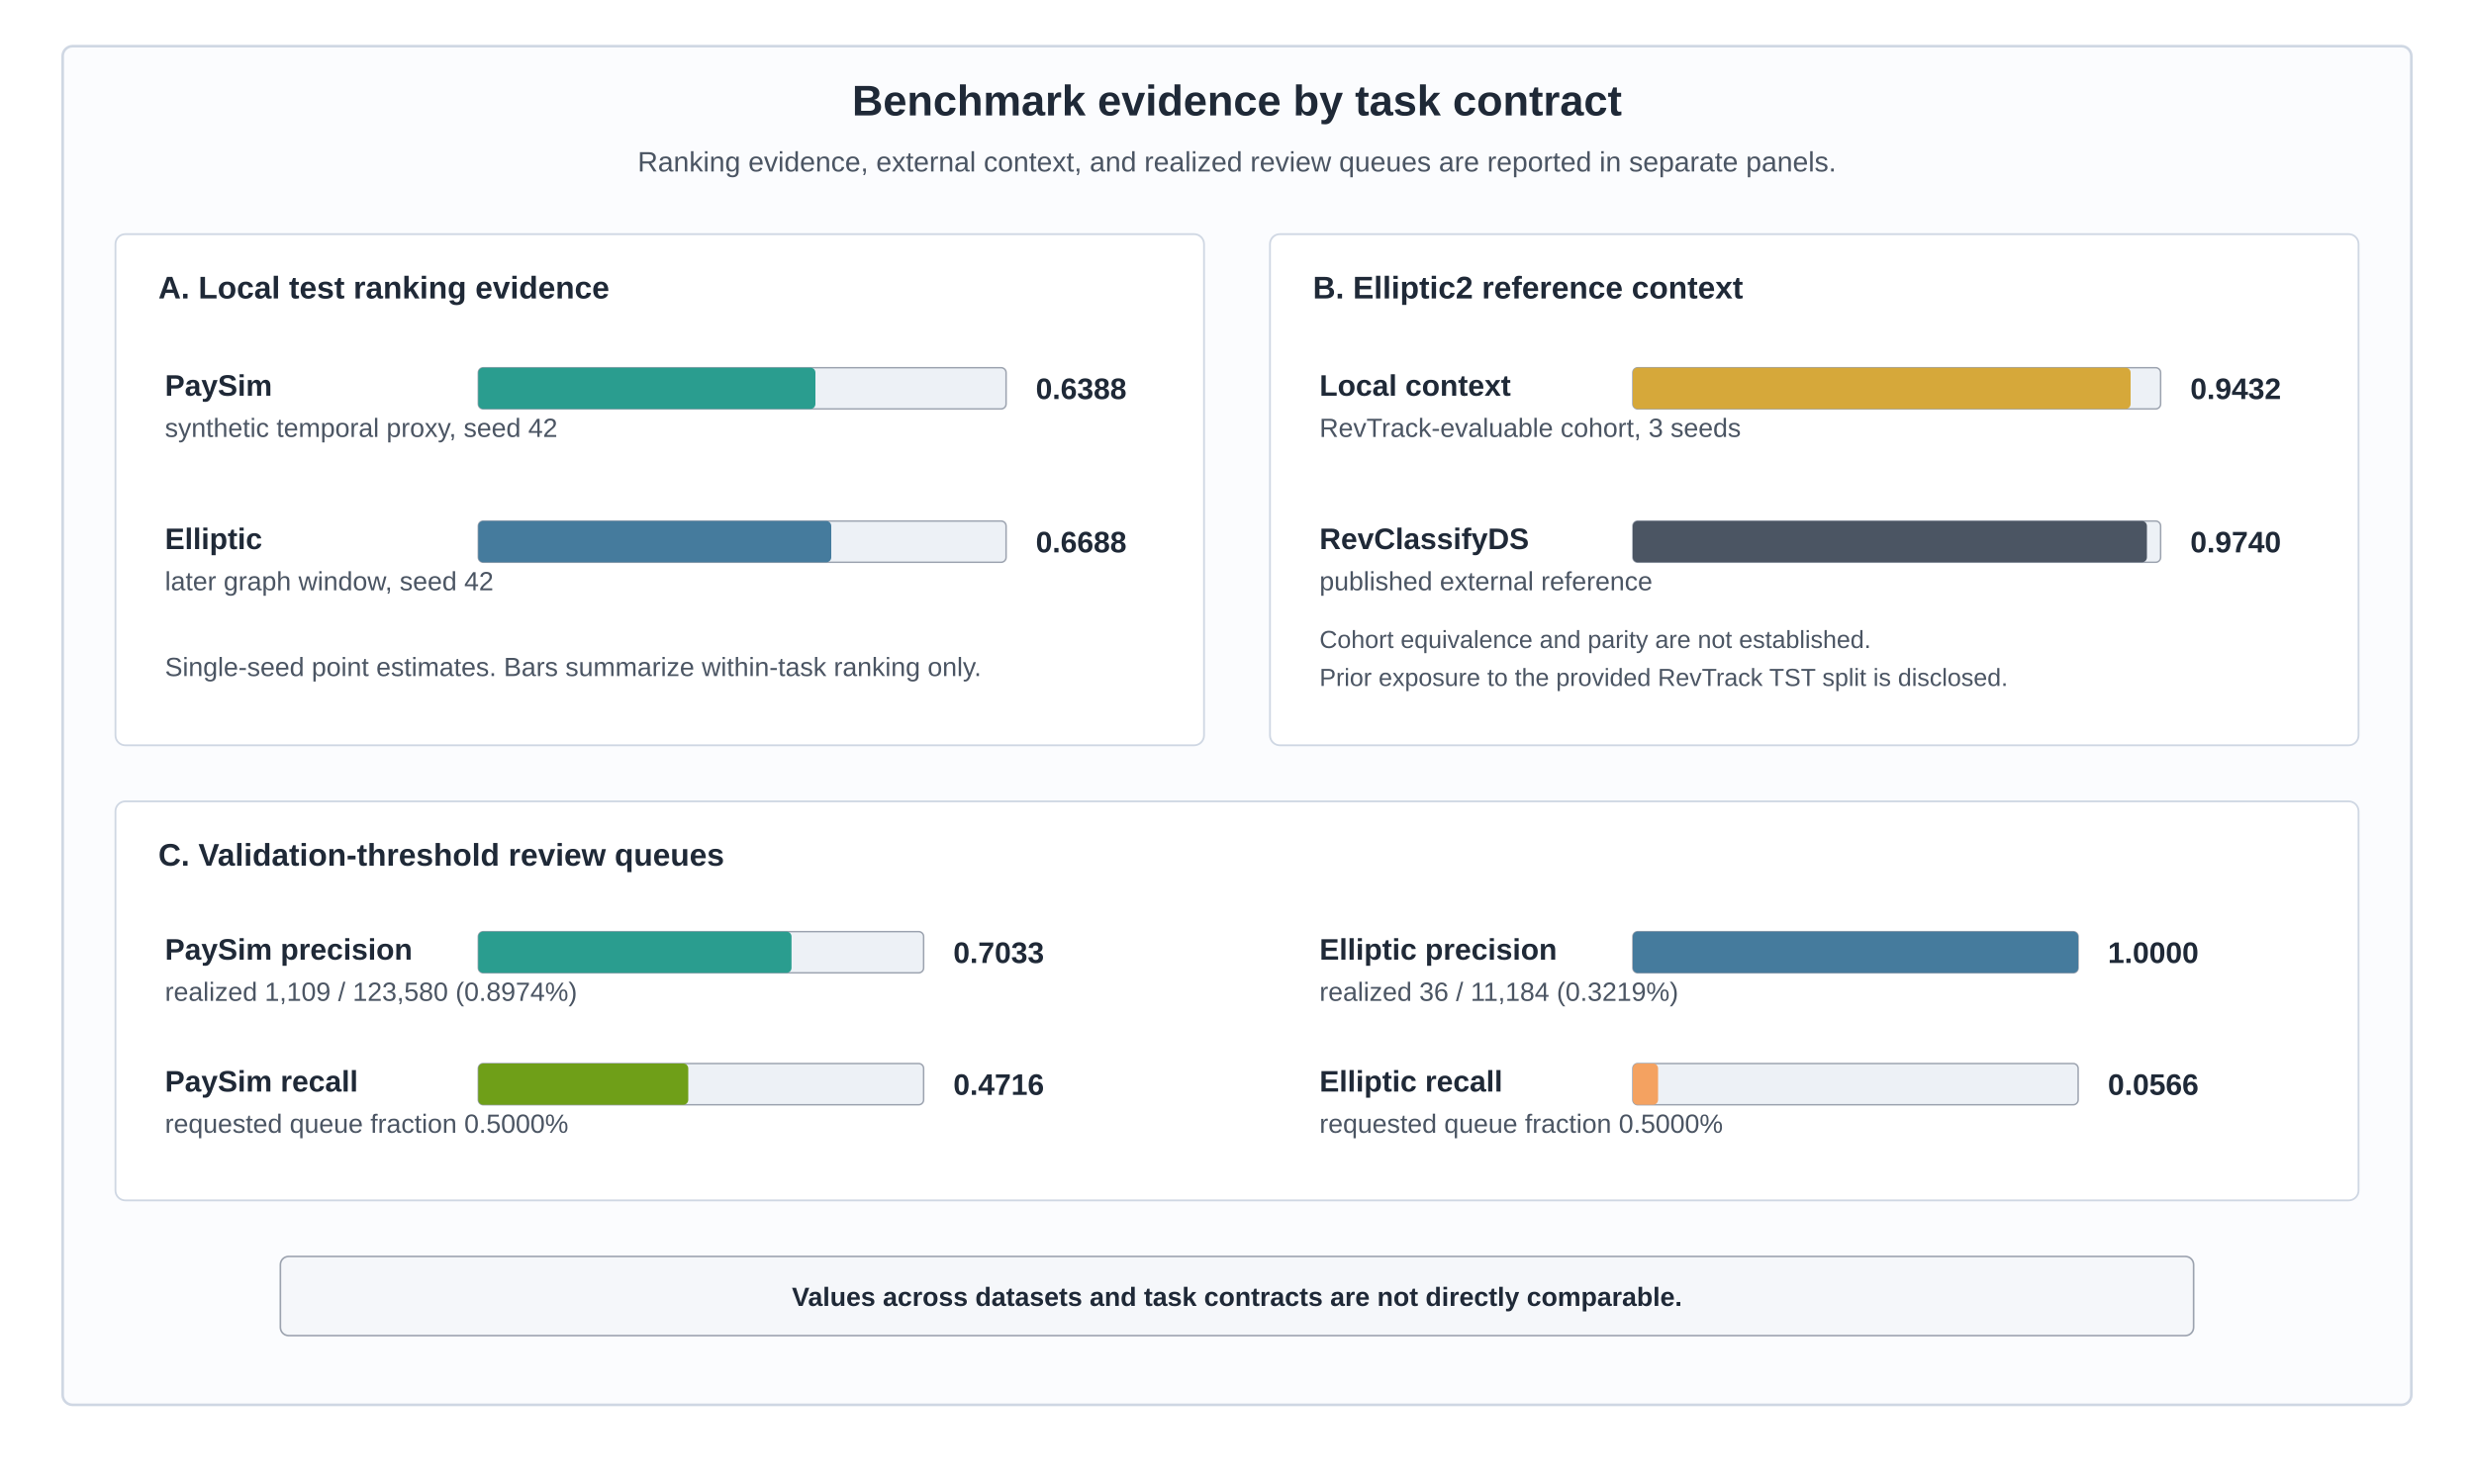
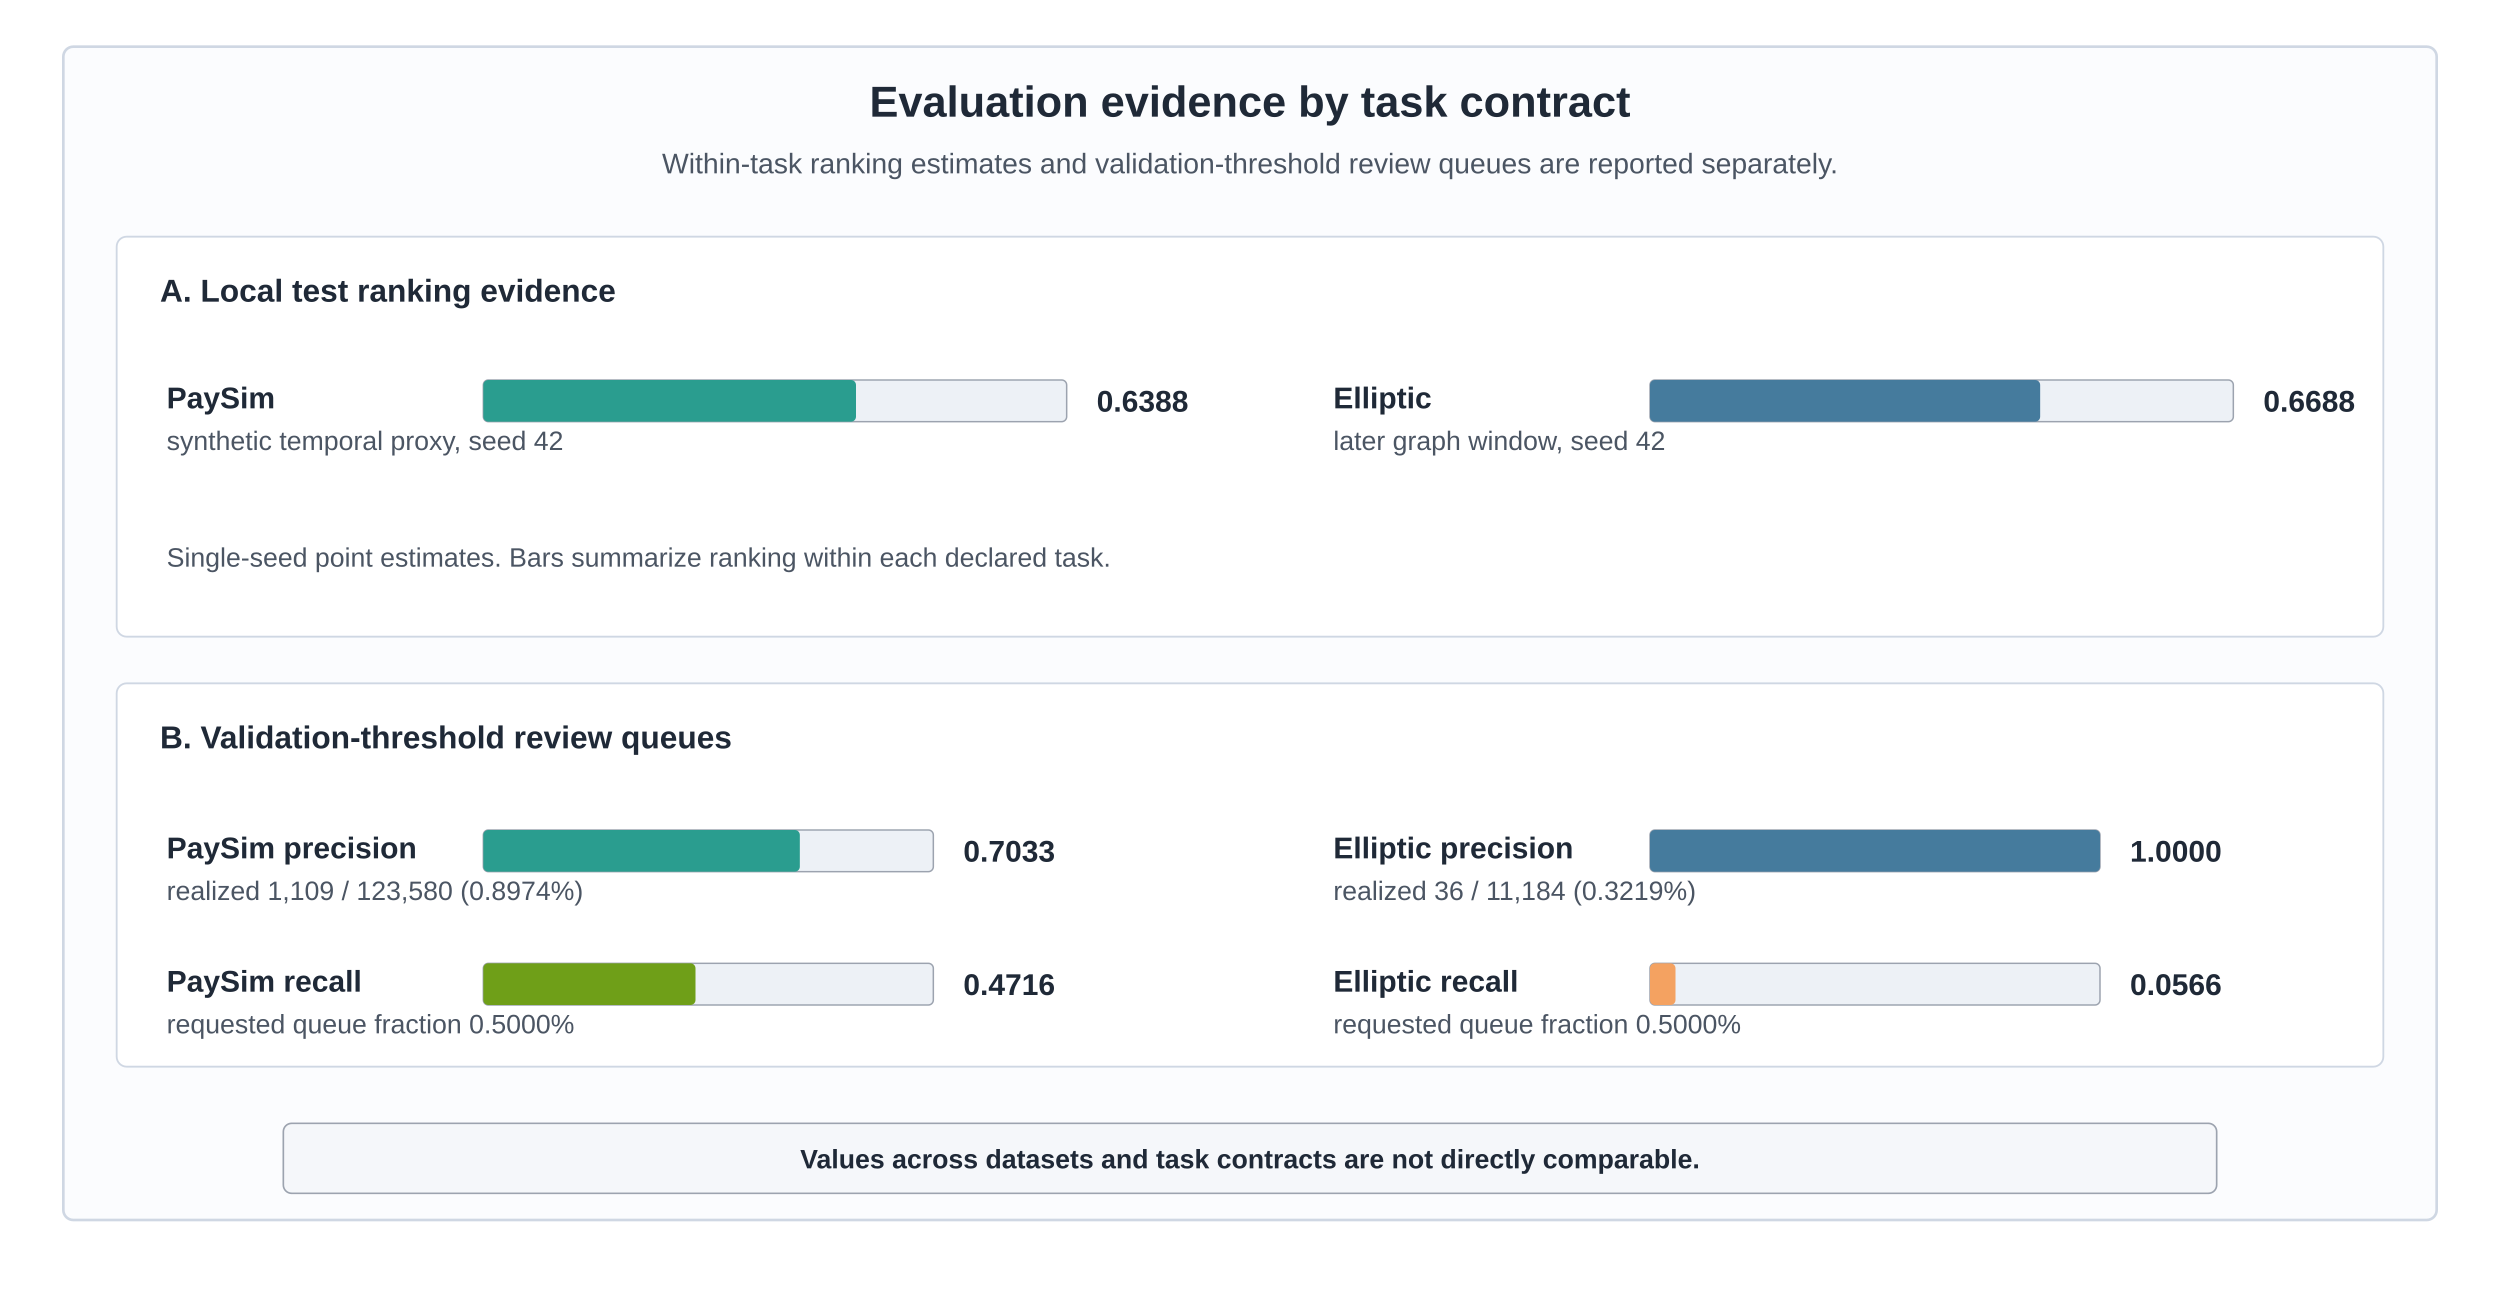
- <svg xmlns="http://www.w3.org/2000/svg" width="1500" height="900" viewBox="0 0 1500 900" role="img">
+ <svg xmlns="http://www.w3.org/2000/svg" width="1500" height="780" viewBox="0 0 1500 780" role="img">
  <style>text{font-family:Arial,Helvetica,sans-serif;letter-spacing:0}</style>
  <rect width="100%" height="100%" fill="#ffffff" />
-   <rect x="38" y="28" width="1424" height="824" rx="6" fill="#fbfcfe" stroke="#cfd7e3" stroke-width="1.6" />
-   <text x="750" y="70" text-anchor="middle" font-size="26" font-weight="700" fill="#1f2937">Benchmark evidence by task contract</text>
-   <text x="750" y="104" text-anchor="middle" font-size="17" fill="#4b5563">Ranking evidence, external context, and realized review queues are reported in separate panels.</text>
-   <rect x="70" y="142" width="660" height="310" rx="6" fill="#ffffff" stroke="#cfd7e3" stroke-width="1.1" />
+   <rect x="38" y="28" width="1424" height="704" rx="6" fill="#fbfcfe" stroke="#cfd7e3" stroke-width="1.6" />
+   <text x="750" y="70" text-anchor="middle" font-size="26" font-weight="700" fill="#1f2937">Evaluation evidence by task contract</text>
+   <text x="750" y="104" text-anchor="middle" font-size="17" fill="#4b5563">Within-task ranking estimates and validation-threshold review queues are reported separately.</text>
+   <rect x="70" y="142" width="1360" height="240" rx="6" fill="#ffffff" stroke="#cfd7e3" stroke-width="1.1" />
  <text x="96" y="181" font-size="19" font-weight="700" fill="#1f2937">A. Local test ranking evidence</text>
-   <text x="100" y="240" font-size="18" font-weight="700" fill="#1f2937">PaySim</text>
-   <text x="100" y="265" font-size="16" fill="#4b5563">synthetic temporal proxy, seed 42</text>
-   <rect x="290" y="223" width="320" height="25" rx="3" fill="#edf1f6" stroke="#9ca3af" stroke-width="0.9" />
-   <rect x="290" y="223" width="204.4" height="25" rx="3" fill="#2a9d8f" />
-   <text x="628" y="242" font-size="18" font-weight="700" fill="#1f2937">0.6388</text>
-   <text x="100" y="333" font-size="18" font-weight="700" fill="#1f2937">Elliptic</text>
-   <text x="100" y="358" font-size="16" fill="#4b5563">later graph window, seed 42</text>
-   <rect x="290" y="316" width="320" height="25" rx="3" fill="#edf1f6" stroke="#9ca3af" stroke-width="0.9" />
-   <rect x="290" y="316" width="214.0" height="25" rx="3" fill="#457b9d" />
-   <text x="628" y="335" font-size="18" font-weight="700" fill="#1f2937">0.6688</text>
-   <text x="100" y="410" font-size="16" fill="#4b5563">Single-seed point estimates. Bars summarize within-task ranking only.</text>
-   <rect x="770" y="142" width="660" height="310" rx="6" fill="#ffffff" stroke="#cfd7e3" stroke-width="1.1" />
-   <text x="796" y="181" font-size="19" font-weight="700" fill="#1f2937">B. Elliptic2 reference context</text>
-   <text x="800" y="240" font-size="18" font-weight="700" fill="#1f2937">Local context</text>
-   <text x="800" y="265" font-size="16" fill="#4b5563">RevTrack-evaluable cohort, 3 seeds</text>
-   <rect x="990" y="223" width="320" height="25" rx="3" fill="#edf1f6" stroke="#9ca3af" stroke-width="0.9" />
-   <rect x="990" y="223" width="301.8" height="25" rx="3" fill="#d6a83a" />
-   <text x="1328" y="242" font-size="18" font-weight="700" fill="#1f2937">0.9432</text>
-   <text x="800" y="333" font-size="18" font-weight="700" fill="#1f2937">RevClassifyDS</text>
-   <text x="800" y="358" font-size="16" fill="#4b5563">published external reference</text>
-   <rect x="990" y="316" width="320" height="25" rx="3" fill="#edf1f6" stroke="#9ca3af" stroke-width="0.9" />
-   <rect x="990" y="316" width="311.7" height="25" rx="3" fill="#4b5563" />
-   <text x="1328" y="335" font-size="18" font-weight="700" fill="#1f2937">0.9740</text>
-   <text x="800" y="393" font-size="15" fill="#4b5563">Cohort equivalence and parity are not established.</text>
-   <text x="800" y="416" font-size="15" fill="#4b5563">Prior exposure to the provided RevTrack TST split is disclosed.</text>
-   <rect x="70" y="486" width="1360" height="242" rx="6" fill="#ffffff" stroke="#cfd7e3" stroke-width="1.1" />
-   <text x="96" y="525" font-size="19" font-weight="700" fill="#1f2937">C. Validation-threshold review queues</text>
-   <text x="100" y="582" font-size="18" font-weight="700" fill="#1f2937">PaySim precision</text>
-   <text x="100" y="607" font-size="16" fill="#4b5563">realized 1,109 / 123,580 (0.8974%)</text>
-   <rect x="290" y="565" width="270" height="25" rx="3" fill="#edf1f6" stroke="#9ca3af" stroke-width="0.9" />
-   <rect x="290" y="565" width="189.9" height="25" rx="3" fill="#2a9d8f" />
-   <text x="578" y="584" font-size="18" font-weight="700" fill="#1f2937">0.7033</text>
-   <text x="100" y="662" font-size="18" font-weight="700" fill="#1f2937">PaySim recall</text>
-   <text x="100" y="687" font-size="16" fill="#4b5563">requested queue fraction 0.5000%</text>
-   <rect x="290" y="645" width="270" height="25" rx="3" fill="#edf1f6" stroke="#9ca3af" stroke-width="0.9" />
-   <rect x="290" y="645" width="127.3" height="25" rx="3" fill="#6f9f18" />
-   <text x="578" y="664" font-size="18" font-weight="700" fill="#1f2937">0.4716</text>
-   <text x="800" y="582" font-size="18" font-weight="700" fill="#1f2937">Elliptic precision</text>
-   <text x="800" y="607" font-size="16" fill="#4b5563">realized 36 / 11,184 (0.3219%)</text>
-   <rect x="990" y="565" width="270" height="25" rx="3" fill="#edf1f6" stroke="#9ca3af" stroke-width="0.9" />
-   <rect x="990" y="565" width="270.0" height="25" rx="3" fill="#457b9d" />
-   <text x="1278" y="584" font-size="18" font-weight="700" fill="#1f2937">1.0000</text>
-   <text x="800" y="662" font-size="18" font-weight="700" fill="#1f2937">Elliptic recall</text>
-   <text x="800" y="687" font-size="16" fill="#4b5563">requested queue fraction 0.5000%</text>
-   <rect x="990" y="645" width="270" height="25" rx="3" fill="#edf1f6" stroke="#9ca3af" stroke-width="0.9" />
-   <rect x="990" y="645" width="15.3" height="25" rx="3" fill="#f4a261" />
-   <text x="1278" y="664" font-size="18" font-weight="700" fill="#1f2937">0.0566</text>
-   <rect x="170" y="762" width="1160" height="48" rx="5" fill="#f5f7fa" stroke="#9ca3af" stroke-width="1" />
-   <text x="750" y="792" text-anchor="middle" font-size="16" font-weight="700" fill="#1f2937">Values across datasets and task contracts are not directly comparable.</text>
+   <text x="100" y="245" font-size="18" font-weight="700" fill="#1f2937">PaySim</text>
+   <text x="100" y="270" font-size="16" fill="#4b5563">synthetic temporal proxy, seed 42</text>
+   <rect x="290" y="228" width="350" height="25" rx="3" fill="#edf1f6" stroke="#9ca3af" stroke-width="0.9" />
+   <rect x="290" y="228" width="223.6" height="25" rx="3" fill="#2a9d8f" />
+   <text x="658" y="247" font-size="18" font-weight="700" fill="#1f2937">0.6388</text>
+   <text x="800" y="245" font-size="18" font-weight="700" fill="#1f2937">Elliptic</text>
+   <text x="800" y="270" font-size="16" fill="#4b5563">later graph window, seed 42</text>
+   <rect x="990" y="228" width="350" height="25" rx="3" fill="#edf1f6" stroke="#9ca3af" stroke-width="0.9" />
+   <rect x="990" y="228" width="234.1" height="25" rx="3" fill="#457b9d" />
+   <text x="1358" y="247" font-size="18" font-weight="700" fill="#1f2937">0.6688</text>
+   <text x="100" y="340" font-size="16" fill="#4b5563">Single-seed point estimates. Bars summarize ranking within each declared task.</text>
+   <rect x="70" y="410" width="1360" height="230" rx="6" fill="#ffffff" stroke="#cfd7e3" stroke-width="1.1" />
+   <text x="96" y="449" font-size="19" font-weight="700" fill="#1f2937">B. Validation-threshold review queues</text>
+   <text x="100" y="515" font-size="18" font-weight="700" fill="#1f2937">PaySim precision</text>
+   <text x="100" y="540" font-size="16" fill="#4b5563">realized 1,109 / 123,580 (0.8974%)</text>
+   <rect x="290" y="498" width="270" height="25" rx="3" fill="#edf1f6" stroke="#9ca3af" stroke-width="0.9" />
+   <rect x="290" y="498" width="189.9" height="25" rx="3" fill="#2a9d8f" />
+   <text x="578" y="517" font-size="18" font-weight="700" fill="#1f2937">0.7033</text>
+   <text x="100" y="595" font-size="18" font-weight="700" fill="#1f2937">PaySim recall</text>
+   <text x="100" y="620" font-size="16" fill="#4b5563">requested queue fraction 0.5000%</text>
+   <rect x="290" y="578" width="270" height="25" rx="3" fill="#edf1f6" stroke="#9ca3af" stroke-width="0.9" />
+   <rect x="290" y="578" width="127.3" height="25" rx="3" fill="#6f9f18" />
+   <text x="578" y="597" font-size="18" font-weight="700" fill="#1f2937">0.4716</text>
+   <text x="800" y="515" font-size="18" font-weight="700" fill="#1f2937">Elliptic precision</text>
+   <text x="800" y="540" font-size="16" fill="#4b5563">realized 36 / 11,184 (0.3219%)</text>
+   <rect x="990" y="498" width="270" height="25" rx="3" fill="#edf1f6" stroke="#9ca3af" stroke-width="0.9" />
+   <rect x="990" y="498" width="270.0" height="25" rx="3" fill="#457b9d" />
+   <text x="1278" y="517" font-size="18" font-weight="700" fill="#1f2937">1.0000</text>
+   <text x="800" y="595" font-size="18" font-weight="700" fill="#1f2937">Elliptic recall</text>
+   <text x="800" y="620" font-size="16" fill="#4b5563">requested queue fraction 0.5000%</text>
+   <rect x="990" y="578" width="270" height="25" rx="3" fill="#edf1f6" stroke="#9ca3af" stroke-width="0.9" />
+   <rect x="990" y="578" width="15.3" height="25" rx="3" fill="#f4a261" />
+   <text x="1278" y="597" font-size="18" font-weight="700" fill="#1f2937">0.0566</text>
+   <rect x="170" y="674" width="1160" height="42" rx="5" fill="#f5f7fa" stroke="#9ca3af" stroke-width="1" />
+   <text x="750" y="701" text-anchor="middle" font-size="16" font-weight="700" fill="#1f2937">Values across datasets and task contracts are not directly comparable.</text>
</svg>
